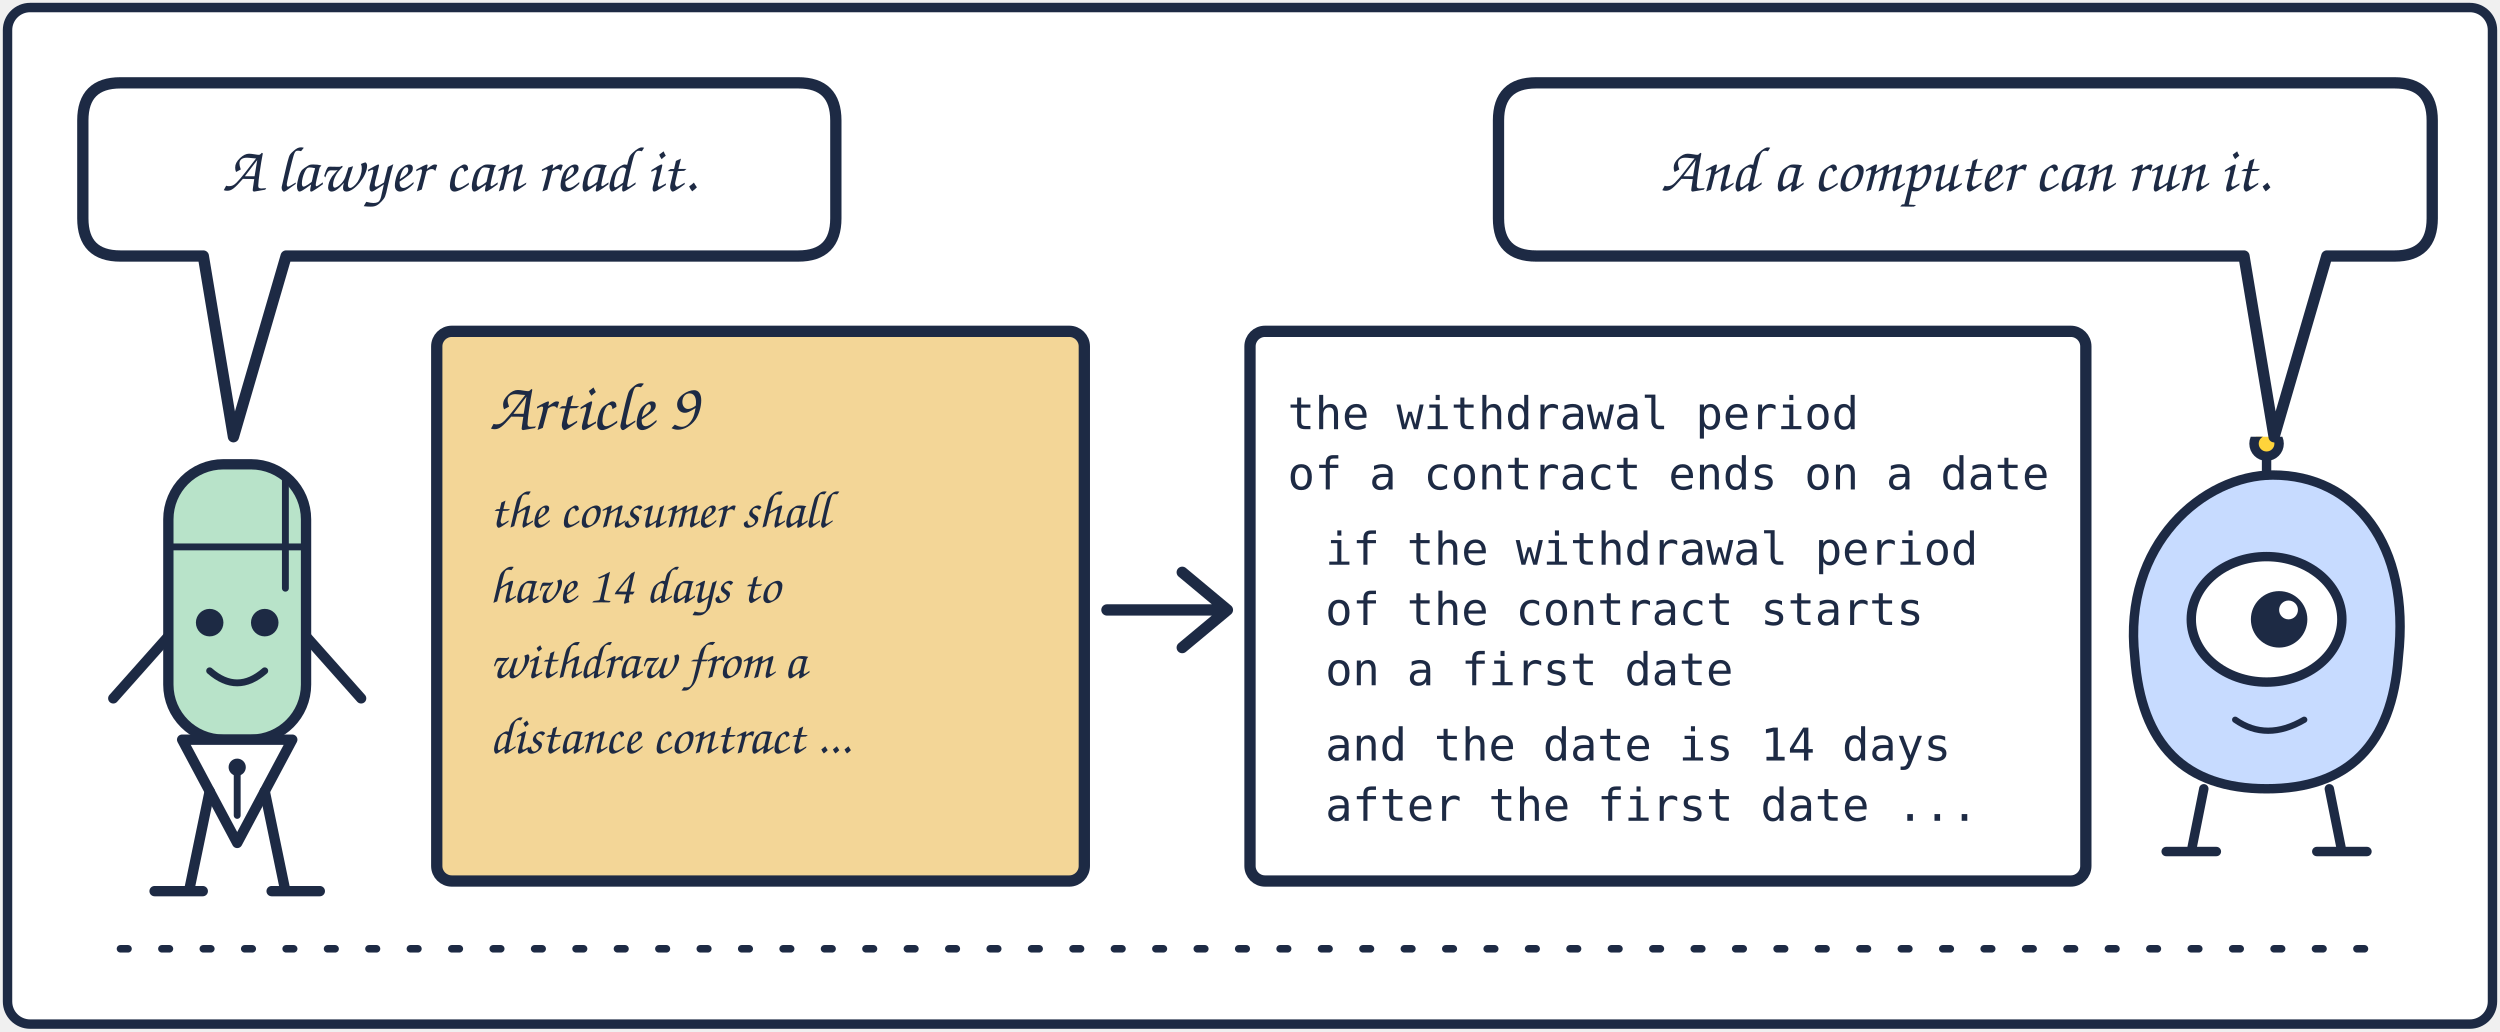
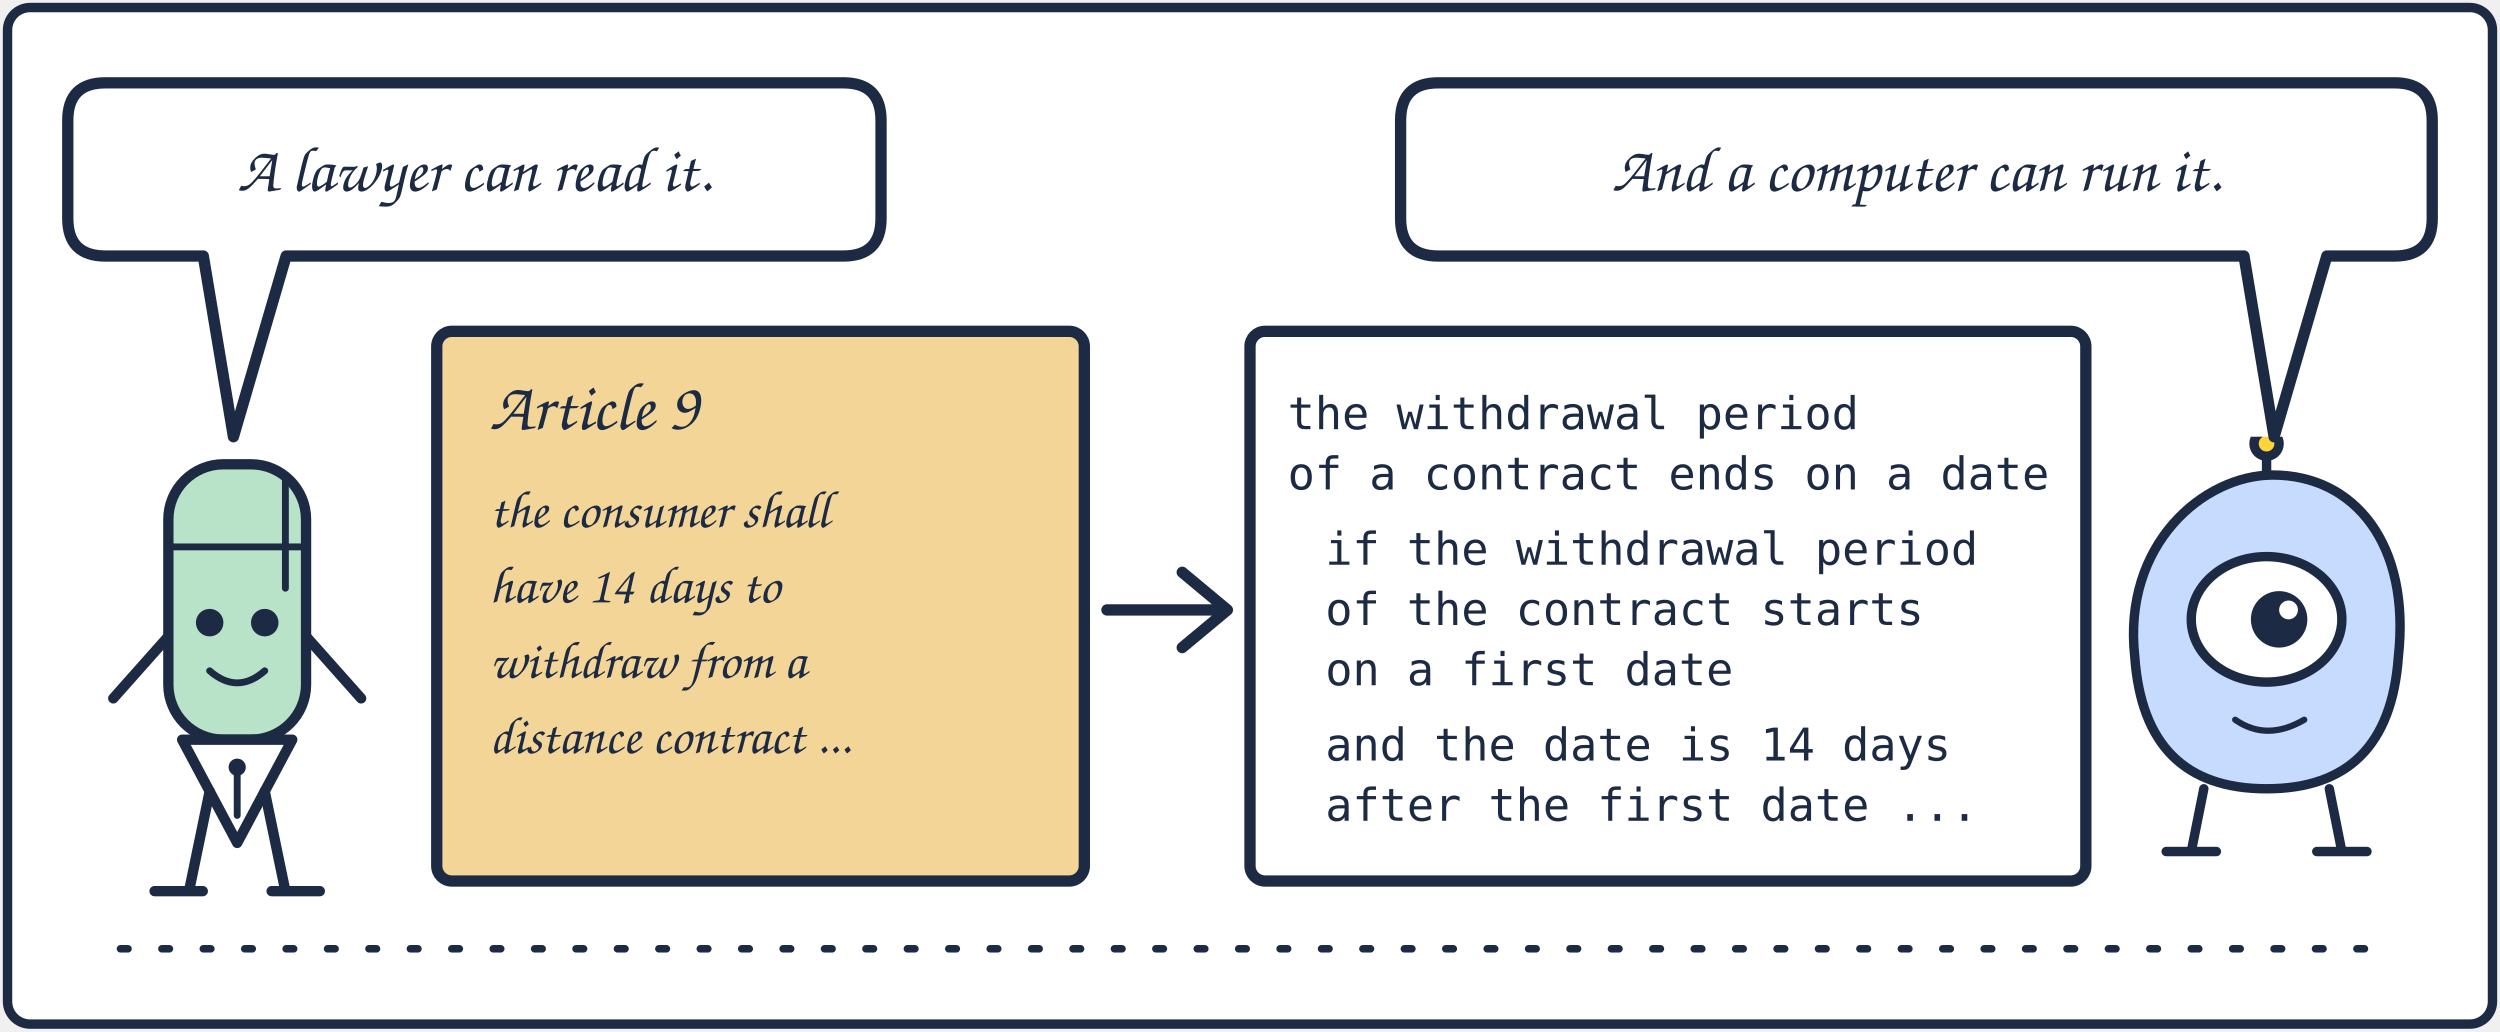
<svg xmlns="http://www.w3.org/2000/svg" viewBox="-12 -12 664 274" width="664" height="274" role="img">
  <style>
  .ln { fill: none; stroke: #1d2a44; stroke-width: 3; stroke-linecap: round; stroke-linejoin: round; }
  .thin { stroke-width: 2; }
  .inkf { fill: #1d2a44; }
  .paperf { fill: #ffffff; stroke: #1d2a44; stroke-width: 3; stroke-linejoin: round; }
  .skyf { fill: #c7dbff; stroke: #1d2a44; stroke-width: 3; stroke-linejoin: round; }
  .hif { fill: #ffd43b; stroke: #1d2a44; stroke-width: 3; stroke-linejoin: round; }
  .okl { fill: none; stroke: #16a34a; stroke-width: 4; stroke-linejoin: round; }
  .nol { fill: none; stroke: #dc2626; stroke-width: 4; stroke-linejoin: round; }
  .hand { font-family: "Patrick Hand", "Comic Neue", "Comic Sans MS", "Chalkboard SE", cursive; fill: #1d2a44; }
  .handok { font-family: "Patrick Hand", "Comic Neue", "Comic Sans MS", "Chalkboard SE", cursive; fill: #16a34a; }
  .handno { font-family: "Patrick Hand", "Comic Neue", "Comic Sans MS", "Chalkboard SE", cursive; fill: #dc2626; }
  .mono { font-family: "JetBrains Mono", Menlo, Consolas, monospace; fill: #1d2a44; }
</style>
  <defs>
    <symbol id="mind" viewBox="0 0 120 140">
      <path class="skyf" d="M18 70 C14 34 40 12 62 12 C88 12 106 34 102 70 C100 98 86 112 60 112 C34 112 20 98 18 70 Z" />
      <ellipse class="paperf" cx="60" cy="58" rx="24" ry="20" />
      <g class="blink">
        <circle class="inkf" cx="64" cy="58" r="9" />
        <circle fill="#ffffff" cx="67" cy="55" r="3" />
      </g>
      <path class="ln thin" d="M50 90 Q60 97 72 90" />
      <path class="ln" d="M40 112 L36 132 M80 112 L84 132 M28 132 L44 132 M76 132 L92 132" />
      <path class="ln" d="M60 12 L60 2" />
      <circle class="hif" cx="60" cy="2" r="4" />
    </symbol>
    <symbol id="checker" viewBox="0 0 120 140">
      <rect fill="#f3d697" stroke="#1d2a44" stroke-width="3" stroke-linejoin="round" x="28" y="30" width="64" height="82" rx="6" />
      <path class="ln thin" d="M38 48 L82 48 M38 60 L82 60 M38 72 L70 72" />
      <circle class="paperf" cx="48" cy="20" r="0" />
      <circle class="inkf" cx="50" cy="40" r="0" />
      <path class="ln" d="M44 112 L40 132 M76 112 L80 132 M32 132 L48 132 M72 132 L88 132" />
      <circle class="inkf" cx="48" cy="88" r="4" />
      <circle class="inkf" cx="72" cy="88" r="4" />
      <path class="ln thin" d="M50 102 L70 102" />
      <path class="ln" d="M44 80 L54 78 M66 78 L76 80" />
    </symbol>
    <symbol id="chatty" viewBox="0 0 140 140">
      <path class="paperf" d="M20 30 Q20 12 40 12 L100 12 Q120 12 120 30 L120 80 Q120 98 100 98 L56 98 L34 122 L38 98 Q20 98 20 80 Z" />
      <circle class="inkf" cx="52" cy="48" r="6" />
      <circle class="inkf" cx="88" cy="48" r="6" />
      <path class="ln" d="M46 70 Q70 88 94 70" />
      <path class="ln thin" d="M124 22 L134 14 M126 40 L138 40 M124 58 L134 66" />
    </symbol>
    <symbol id="quill" viewBox="0 0 120 140">
      <path class="ln" d="M40 58 L24 76 M80 58 L96 76" />
      <rect fill="#b8e3c9" stroke="#1d2a44" stroke-width="3" stroke-linejoin="round" x="40" y="8" width="40" height="80" rx="16" />
      <path class="ln thin" d="M40 32 L80 32 M74 12 L74 44" />
      <circle class="inkf" cx="52" cy="54" r="4" />
      <circle class="inkf" cx="68" cy="54" r="4" />
      <path class="ln thin" d="M52 68 Q60 75 68 68" />
      <path class="paperf" d="M44 88 L76 88 L60 118 Z" />
      <path class="ln thin" d="M60 96 L60 110" />
      <circle class="inkf" cx="60" cy="96" r="2.5" />
      <path class="ln" d="M52 103 L46 132 M68 103 L74 132 M36 132 L50 132 M70 132 L84 132" />
    </symbol>
  </defs>
  <rect x="-10" y="-10" width="660" height="270" rx="6" fill="#ffffff" stroke="#1d2a44" stroke-width="2.5" />
  <path class="ln thin" d="M20 240 L620 240" stroke-dasharray="2 9" />
  <use href="#quill" x="-4" y="104" width="110" height="128" />
  <rect fill="#f3d697" stroke="#1d2a44" stroke-width="3" stroke-linejoin="round" x="104" y="76" width="172" height="146" rx="4" />
  <text class="hand" x="118" y="102" font-size="18">Article 9</text>
  <text class="hand" x="118" y="128" font-size="14">the consumer shall</text>
  <text class="hand" x="118" y="148" font-size="14">have 14 days to</text>
  <text class="hand" x="118" y="168" font-size="14">withdraw from a</text>
  <text class="hand" x="118" y="188" font-size="14">distance contract ...</text>
  <path class="ln" d="M282 150 L314 150 M302 140 L314 150 L302 160" />
  <rect class="paperf" x="320" y="76" width="222" height="146" rx="4" />
  <text class="mono" x="330" y="102" font-size="12">the withdrawal period</text>
  <text class="mono" x="330" y="118" font-size="12">of a contract ends on a date</text>
  <text class="mono" x="340" y="138" font-size="12">if the withdrawal period</text>
  <text class="mono" x="340" y="154" font-size="12">of the contract starts</text>
  <text class="mono" x="340" y="170" font-size="12">on a first date</text>
  <text class="mono" x="340" y="190" font-size="12">and the date is 14 days</text>
  <text class="mono" x="340" y="206" font-size="12">after the first date ...</text>
  <use href="#mind" x="540" y="104" width="100" height="117" />
-   <path class="paperf" d="M20 10 L200 10 Q210 10 210 20 L210 46 Q210 56 200 56 L64 56 L50 104 L42 56 L20 56 Q10 56 10 46 L10 20 Q10 10 20 10 Z" />
-   <text class="hand" x="110" y="38.667" font-size="17" text-anchor="middle">A lawyer can read it.</text>
-   <path class="paperf" d="M396 10 L624 10 Q634 10 634 20 L634 46 Q634 56 624 56 L606 56 L592 104 L584 56 L396 56 Q386 56 386 46 L386 20 Q386 10 396 10 Z" />
-   <text class="hand" x="510" y="38.667" font-size="17" text-anchor="middle">And a computer can run it.</text>
+   <path class="paperf" d="M16 10 L212 10 Q222 10 222 20 L222 46 Q222 56 212 56 L64 56 L50 104 L42 56 L16 56 Q6 56 6 46 L6 20 Q6 10 16 10 Z" />
+   <text class="hand" x="114" y="38.667" font-size="17" text-anchor="middle">A lawyer can read it.</text>
+   <path class="paperf" d="M370 10 L624 10 Q634 10 634 20 L634 46 Q634 56 624 56 L606 56 L592 104 L584 56 L370 56 Q360 56 360 46 L360 20 Q360 10 370 10 Z" />
+   <text class="hand" x="497" y="38.667" font-size="17" text-anchor="middle">And a computer can run it.</text>
</svg>
